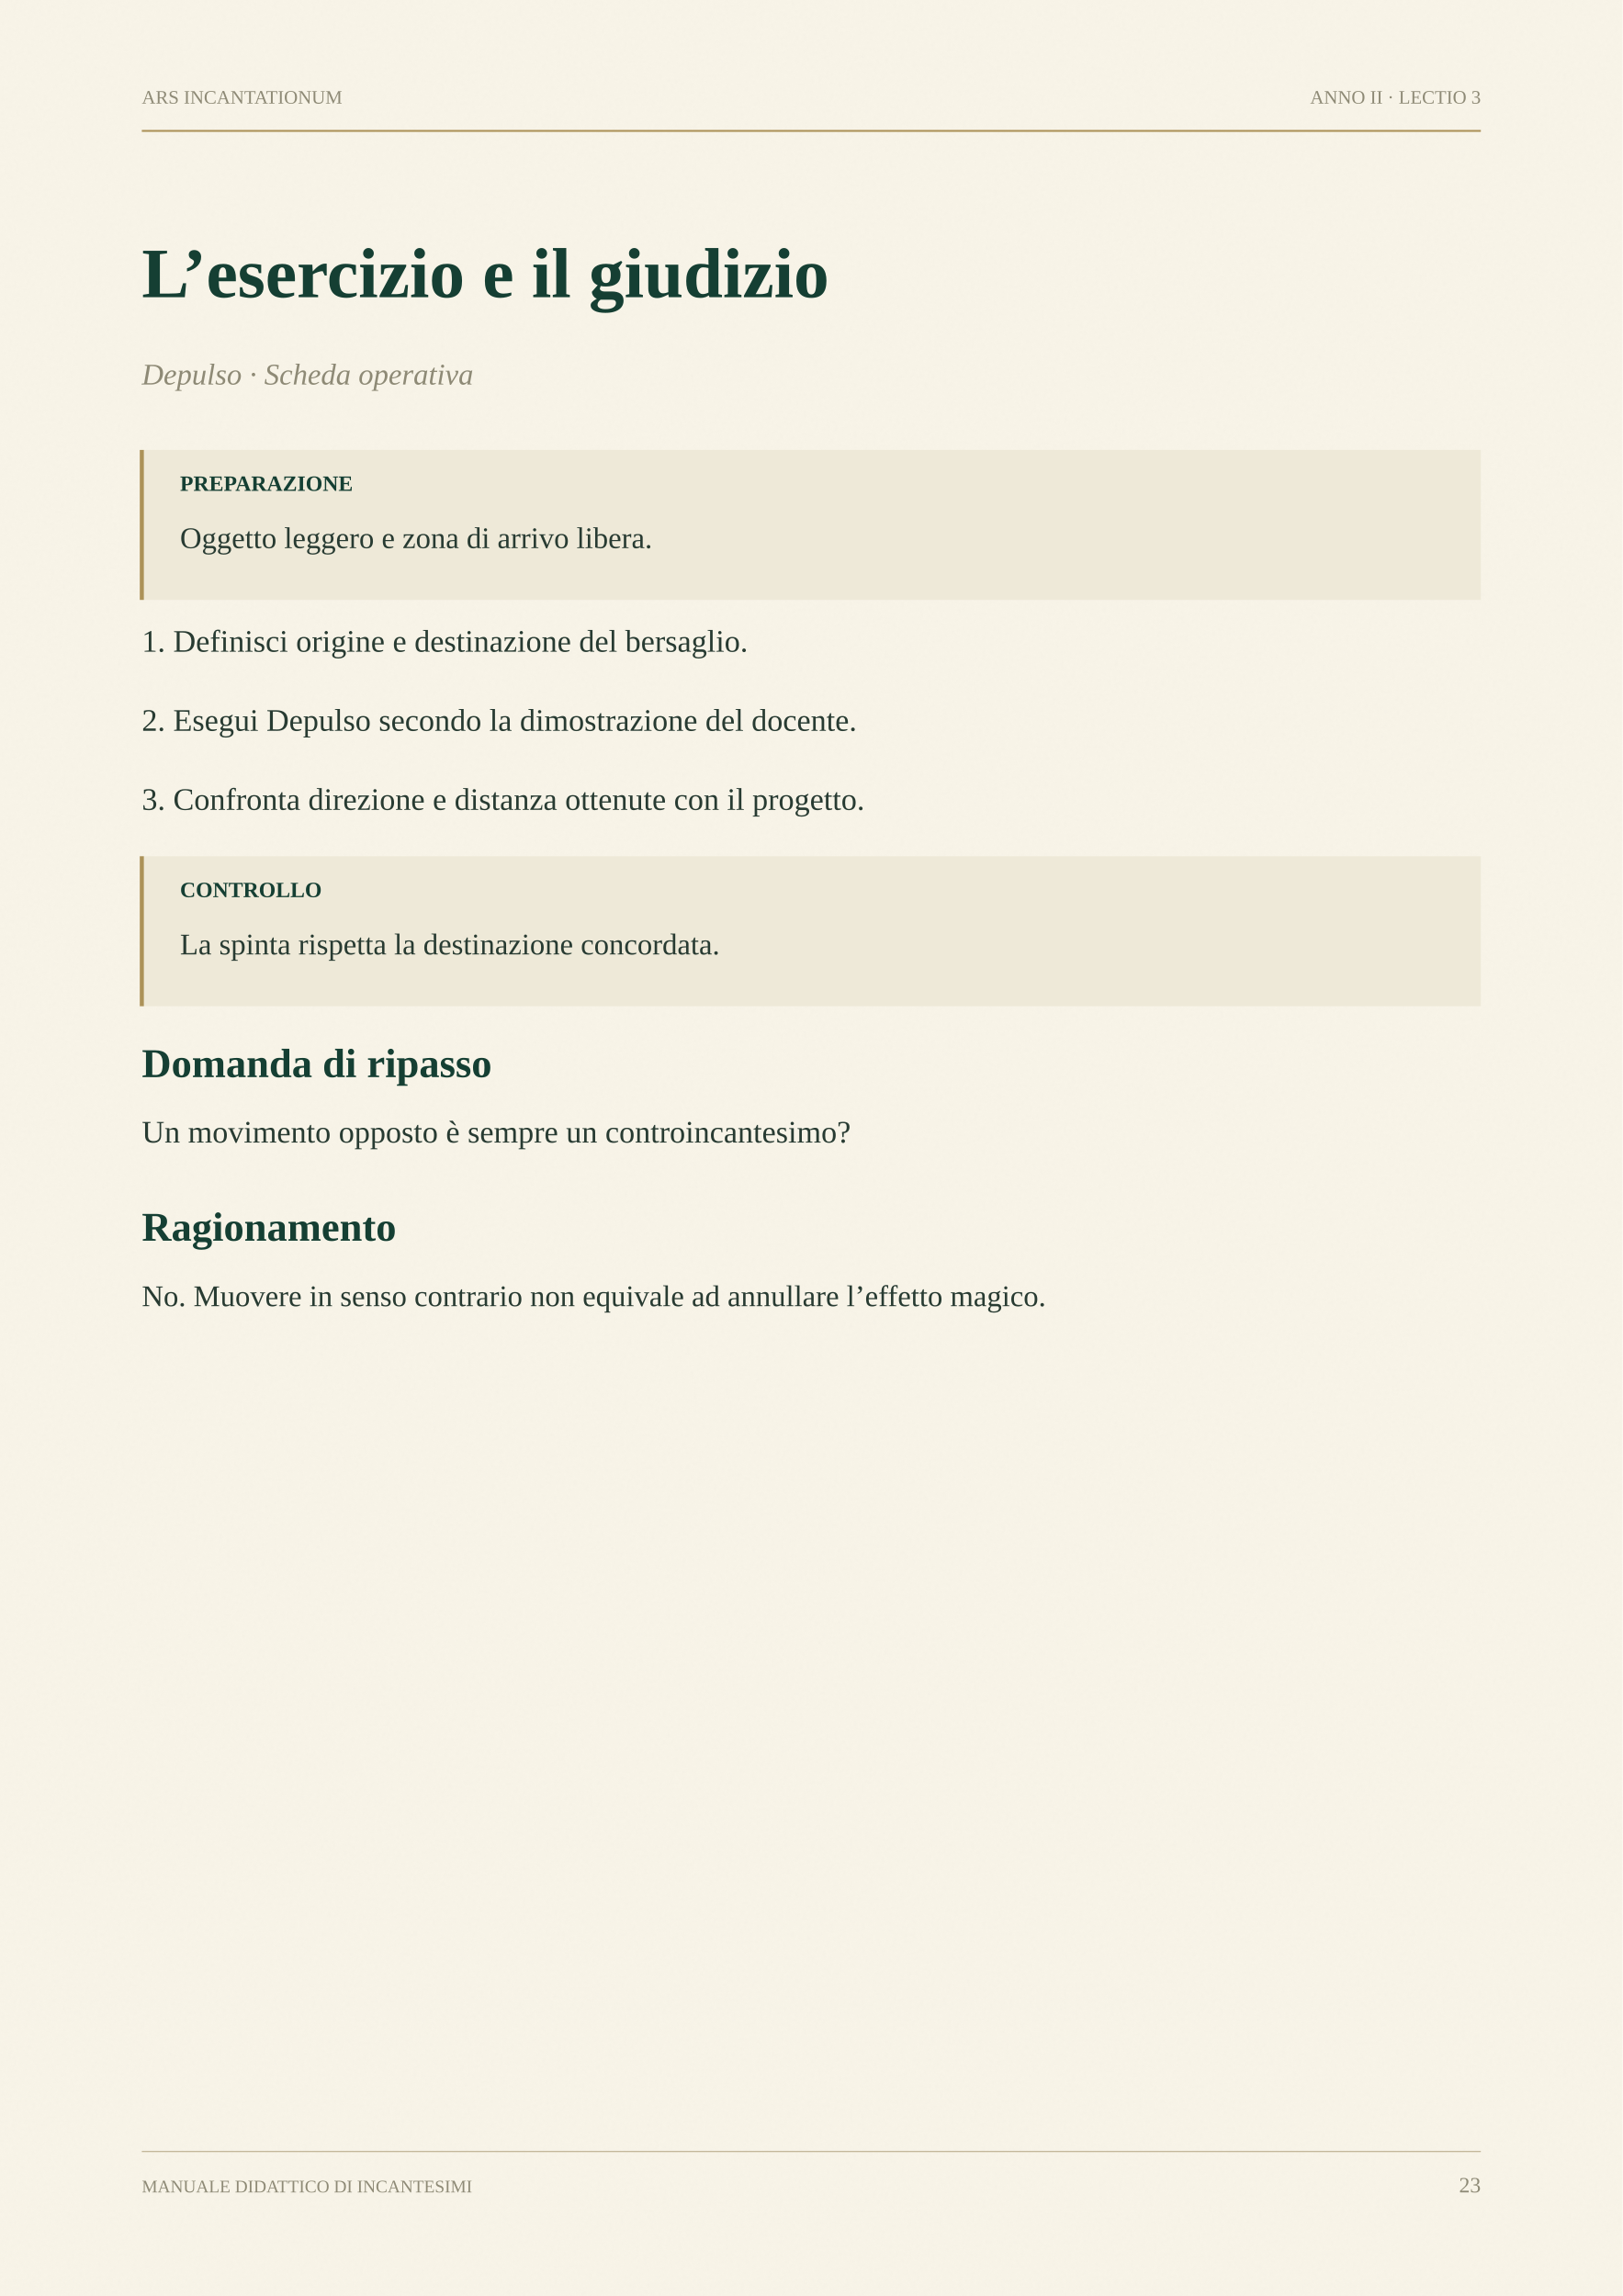
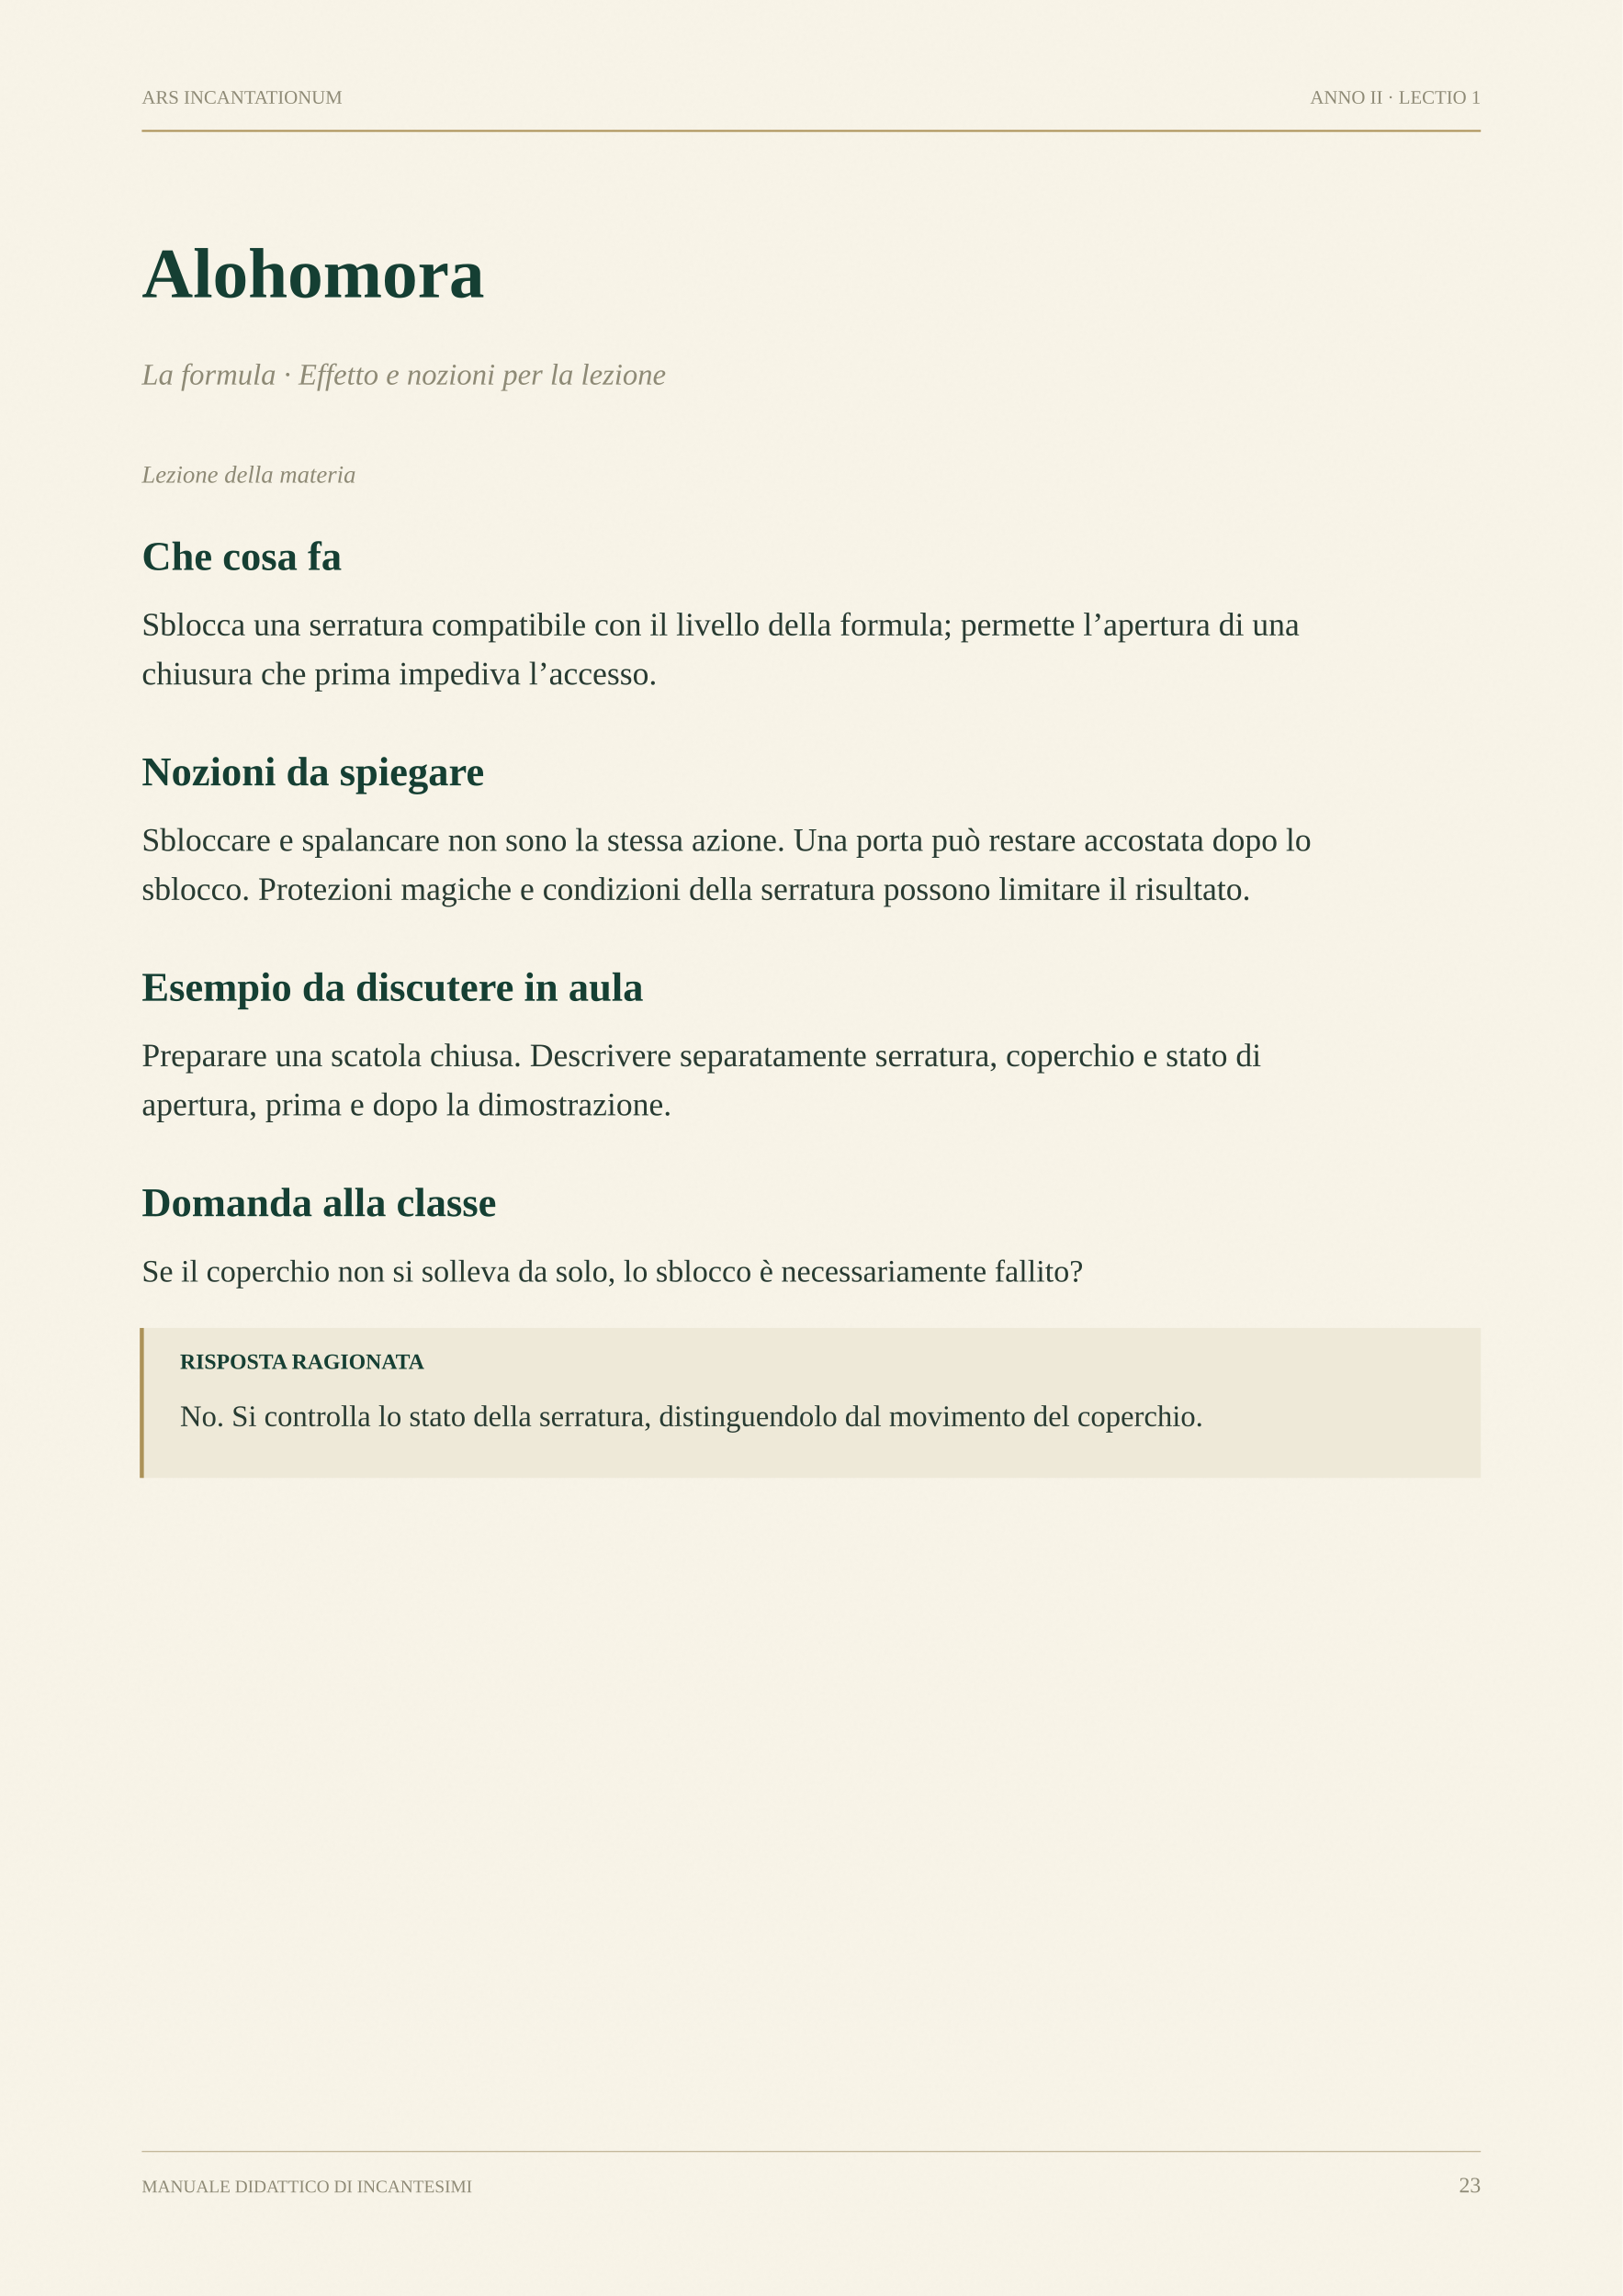
<svg xmlns="http://www.w3.org/2000/svg" width="595" height="842" viewBox="0 0 595 842">
  <defs>
    <filter id="grain">
      <feTurbulence type="fractalNoise" baseFrequency=".7" numOctaves="3" stitchTiles="stitch" />
      <feColorMatrix type="saturate" values="0" />
    </filter>
    <pattern id="paper" width="595" height="842" patternUnits="userSpaceOnUse">
      <rect width="595" height="842" filter="url(#grain)" opacity=".17" />
    </pattern>
    <linearGradient id="leather">
      <stop stop-color="#072a22" />
      <stop offset=".12" stop-color="#19483b" />
      <stop offset=".6" stop-color="#103c30" />
      <stop offset="1" stop-color="#05261e" />
    </linearGradient>
  </defs>
  <rect width="595" height="842" fill="#f8f4e8" />
  <rect width="595" height="842" fill="url(#paper)" opacity=".17" />
  <text x="52" y="38" font-family="Georgia, Times New Roman, serif" font-size="7" fill="#8e8a76">ARS INCANTATIONUM</text>
-   <text x="543" y="38" font-family="Georgia, Times New Roman, serif" font-size="7" fill="#8e8a76" text-anchor="end">ANNO II · LECTIO 3</text>
+   <text x="543" y="38" font-family="Georgia, Times New Roman, serif" font-size="7" fill="#8e8a76" text-anchor="end">ANNO II · LECTIO 1</text>
  <path d="M52 48H543" stroke="#ac9258" stroke-width=".7" />
-   <text x="52" y="109" font-family="Georgia, Times New Roman, serif" font-size="26" fill="#153f33" font-weight="bold">L’esercizio e il giudizio</text>
-   <text x="52" y="141" font-family="Georgia, Times New Roman, serif" font-size="11" fill="#8e8a76" font-style="italic">Depulso · Scheda operativa</text>
-   <rect x="52" y="165" width="491" height="55" fill="#eee9d8" />
-   <path d="M52 165v55" stroke="#ac9258" stroke-width="1.5" />
-   <text x="66" y="180" font-family="Georgia, Times New Roman, serif" font-size="8" fill="#153f33" font-weight="bold">PREPARAZIONE</text>
-   <text x="66" y="201" font-family="Georgia, Times New Roman, serif" font-size="11" fill="#283b32">Oggetto leggero e zona di arrivo libera.</text>
-   <text x="52" y="239" font-family="Georgia, Times New Roman, serif" font-size="11.5" fill="#283b32">1. Definisci origine e destinazione del bersaglio.</text>
-   <text x="52" y="268" font-family="Georgia, Times New Roman, serif" font-size="11.5" fill="#283b32">2. Esegui Depulso secondo la dimostrazione del docente.</text>
-   <text x="52" y="297" font-family="Georgia, Times New Roman, serif" font-size="11.5" fill="#283b32">3. Confronta direzione e distanza ottenute con il progetto.</text>
-   <rect x="52" y="314" width="491" height="55" fill="#eee9d8" />
-   <path d="M52 314v55" stroke="#ac9258" stroke-width="1.5" />
-   <text x="66" y="329" font-family="Georgia, Times New Roman, serif" font-size="8" fill="#153f33" font-weight="bold">CONTROLLO</text>
-   <text x="66" y="350" font-family="Georgia, Times New Roman, serif" font-size="11" fill="#283b32">La spinta rispetta la destinazione concordata.</text>
-   <text x="52" y="395" font-family="Georgia, Times New Roman, serif" font-size="15" fill="#153f33" font-weight="bold">Domanda di ripasso</text>
-   <text x="52" y="419" font-family="Georgia, Times New Roman, serif" font-size="11.5" fill="#283b32">Un movimento opposto è sempre un controincantesimo?</text>
-   <text x="52" y="455" font-family="Georgia, Times New Roman, serif" font-size="15" fill="#153f33" font-weight="bold">Ragionamento</text>
-   <text x="52" y="479" font-family="Georgia, Times New Roman, serif" font-size="11" fill="#283b32">No. Muovere in senso contrario non equivale ad annullare l’effetto magico.</text>
+   <text x="52" y="109" font-family="Georgia, Times New Roman, serif" font-size="26" fill="#153f33" font-weight="bold">Alohomora</text>
+   <text x="52" y="141" font-family="Georgia, Times New Roman, serif" font-size="11" fill="#8e8a76" font-style="italic">La formula · Effetto e nozioni per la lezione</text>
+   <text x="52" y="177" font-family="Georgia, Times New Roman, serif" font-size="9" fill="#8e8a76" font-style="italic">Lezione della materia</text>
+   <text x="52" y="209" font-family="Georgia, Times New Roman, serif" font-size="15" fill="#153f33" font-weight="bold">Che cosa fa</text>
+   <text x="52" y="233" font-family="Georgia, Times New Roman, serif" font-size="12" fill="#283b32">Sblocca una serratura compatibile con il livello della formula; permette l’apertura di una</text>
+   <text x="52" y="251" font-family="Georgia, Times New Roman, serif" font-size="12" fill="#283b32">chiusura che prima impediva l’accesso.</text>
+   <text x="52" y="288" font-family="Georgia, Times New Roman, serif" font-size="15" fill="#153f33" font-weight="bold">Nozioni da spiegare</text>
+   <text x="52" y="312" font-family="Georgia, Times New Roman, serif" font-size="12" fill="#283b32">Sbloccare e spalancare non sono la stessa azione. Una porta può restare accostata dopo lo</text>
+   <text x="52" y="330" font-family="Georgia, Times New Roman, serif" font-size="12" fill="#283b32">sblocco. Protezioni magiche e condizioni della serratura possono limitare il risultato.</text>
+   <text x="52" y="367" font-family="Georgia, Times New Roman, serif" font-size="15" fill="#153f33" font-weight="bold">Esempio da discutere in aula</text>
+   <text x="52" y="391" font-family="Georgia, Times New Roman, serif" font-size="12" fill="#283b32">Preparare una scatola chiusa. Descrivere separatamente serratura, coperchio e stato di</text>
+   <text x="52" y="409" font-family="Georgia, Times New Roman, serif" font-size="12" fill="#283b32">apertura, prima e dopo la dimostrazione.</text>
+   <text x="52" y="446" font-family="Georgia, Times New Roman, serif" font-size="15" fill="#153f33" font-weight="bold">Domanda alla classe</text>
+   <text x="52" y="470" font-family="Georgia, Times New Roman, serif" font-size="11.5" fill="#283b32">Se il coperchio non si solleva da solo, lo sblocco è necessariamente fallito?</text>
+   <rect x="52" y="487" width="491" height="55" fill="#eee9d8" />
+   <path d="M52 487v55" stroke="#ac9258" stroke-width="1.5" />
+   <text x="66" y="502" font-family="Georgia, Times New Roman, serif" font-size="8" fill="#153f33" font-weight="bold">RISPOSTA RAGIONATA</text>
+   <text x="66" y="523" font-family="Georgia, Times New Roman, serif" font-size="11" fill="#283b32">No. Si controlla lo stato della serratura, distinguendolo dal movimento del coperchio.</text>
  <path d="M52 789H543" stroke="#c3b89b" stroke-width=".45" />
  <text x="52" y="804" font-family="Georgia, Times New Roman, serif" font-size="6.5" fill="#8e8a76">MANUALE DIDATTICO DI INCANTESIMI</text>
  <text x="543" y="804" font-family="Georgia, Times New Roman, serif" font-size="8" fill="#8e8a76" text-anchor="end">23</text>
</svg>
